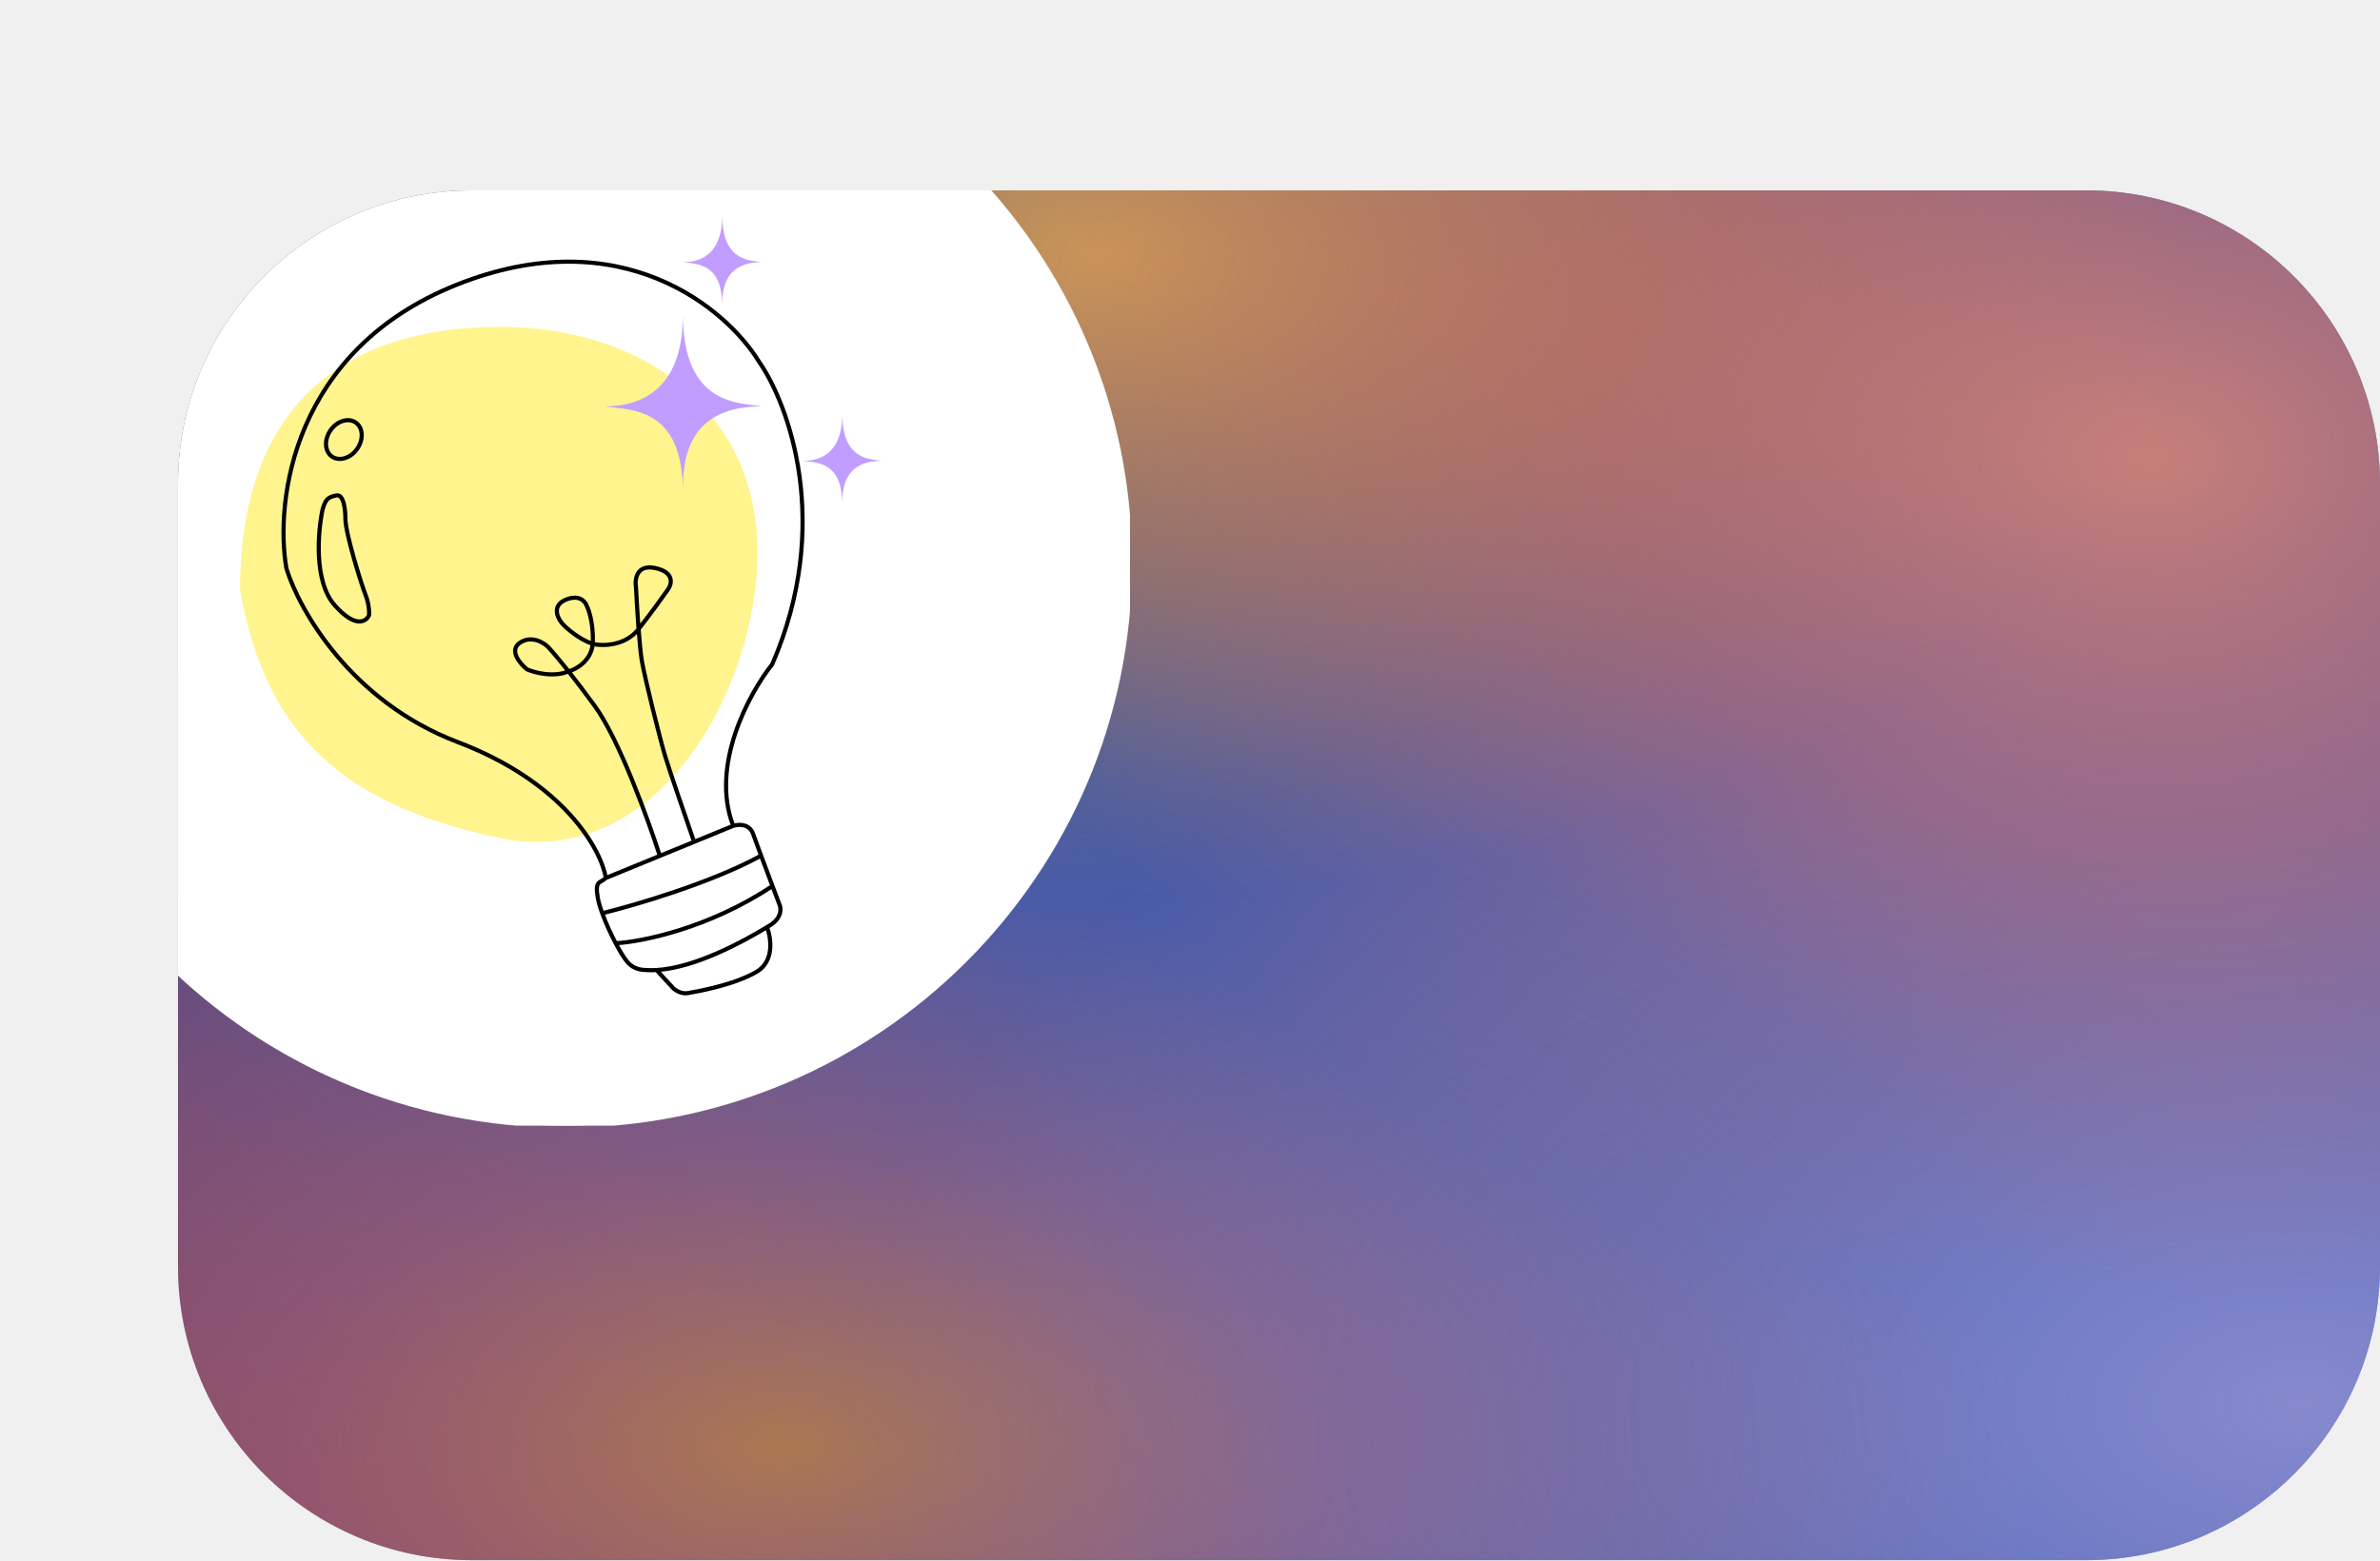
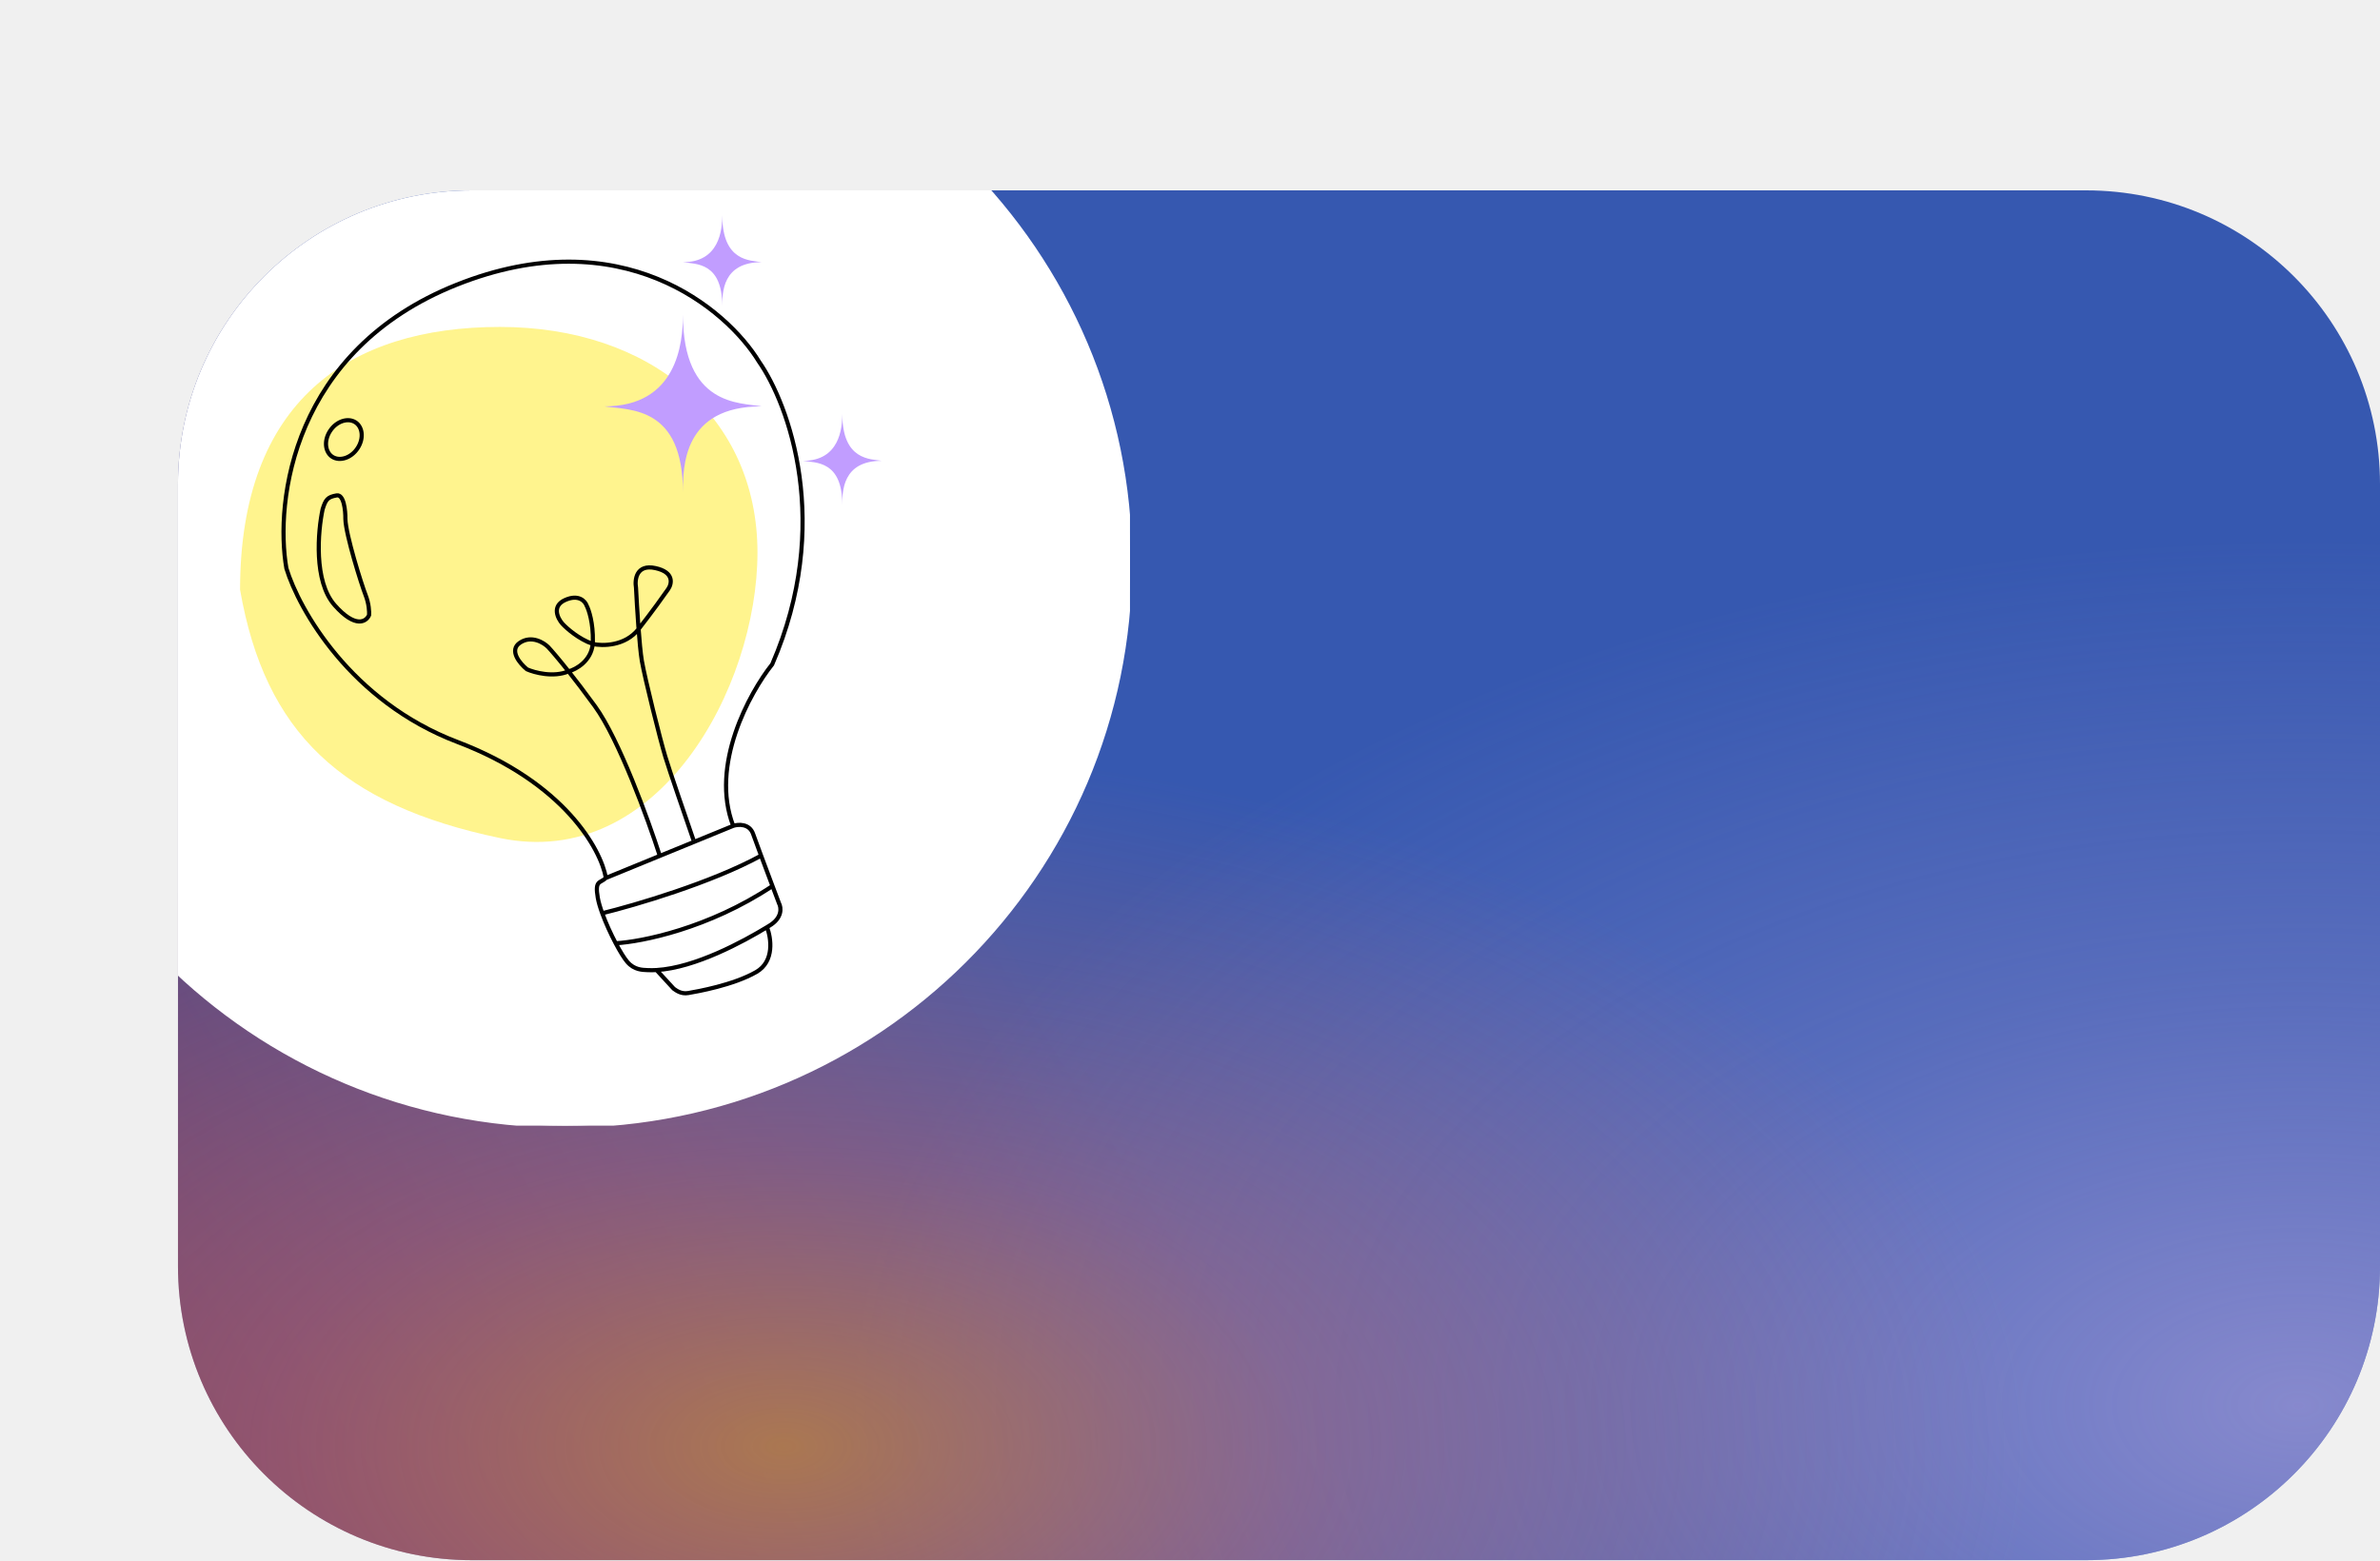
<svg xmlns="http://www.w3.org/2000/svg" width="575" height="377" viewBox="0 0 575 377" fill="none">
  <defs>
    <style>
.static-field { display: none; }
@media (prefers-reduced-motion: reduce) {
  .motion-field { display: none; }
  .static-field { display: inline; }
-   .card-amber-core { stop-color: #E0A04A !important; }
-   .card-coral-core { stop-color: #F08B6A !important; }
  .card-warm-core { stop-color: #D78B32 !important; }
}
</style>
    <clipPath id="cardSurfaceClip">
      <path d="M575 117C575 77.788 543.212 46 504 46H114C74.788 46 43 77.788 43 117V306C43 345.212 74.788 377 114 377H504C543.212 377 575 345.212 575 306V117Z" />
    </clipPath>
    <linearGradient id="cardBase" x1="43" y1="377" x2="575" y2="46" gradientUnits="userSpaceOnUse">
      <stop stop-color="#684270" />
      <stop offset="0.4" stop-color="#3658B0" />
      <stop offset="1" stop-color="#3658B0" />
    </linearGradient>
    <radialGradient id="cardLavender" cx="0" cy="0" r="1" gradientUnits="userSpaceOnUse" gradientTransform="translate(555 340) scale(350 210)">
      <stop stop-color="#B8A7DF" stop-opacity="0.62" />
      <stop offset="0.5" stop-color="#B8A7DF" stop-opacity="0.26" />
      <stop offset="1" stop-color="#B8A7DF" stop-opacity="0" />
    </radialGradient>
-     <radialGradient id="cardAmber" cx="0" cy="0" r="1" gradientUnits="userSpaceOnUse" gradientTransform="translate(265 62) scale(265 155)">
-       <stop class="card-amber-core" stop-color="#E0A04A" stop-opacity="0.86">
-         <animate attributeName="stop-color" values="#E0A04A;#F08B6A;#E0A04A" dur="4s" repeatCount="indefinite" />
-       </stop>
-       <stop offset="0.46" stop-color="#D78B32" stop-opacity="0.52" />
-       <stop offset="1" stop-color="#D78B32" stop-opacity="0" />
-     </radialGradient>
-     <radialGradient id="cardCoral" cx="0" cy="0" r="1" gradientUnits="userSpaceOnUse" gradientTransform="translate(520 110) scale(285 205)">
-       <stop class="card-coral-core" stop-color="#F08B6A" stop-opacity="0.78">
-         <animate attributeName="stop-color" values="#F08B6A;#D78B32;#F08B6A" dur="4.4s" repeatCount="indefinite" />
-       </stop>
-       <stop offset="0.46" stop-color="#E56F5D" stop-opacity="0.48" />
-       <stop offset="1" stop-color="#E56F5D" stop-opacity="0" />
-     </radialGradient>
    <radialGradient id="cardWarm" cx="0" cy="0" r="1" gradientUnits="userSpaceOnUse" gradientTransform="translate(190 350) scale(300 170)">
      <stop class="card-warm-core" stop-color="#D78B32" stop-opacity="0.68">
-         <animate attributeName="stop-color" values="#D78B32;#E56F5D;#D78B32" dur="4.8s" repeatCount="indefinite" />
+         <animate attributeName="stop-color" values="#D78B32;#E56F5D;#D78B32" dur="10.2s" repeatCount="indefinite" />
      </stop>
      <stop offset="0.42" stop-color="#E56F5D" stop-opacity="0.36" />
      <stop offset="1" stop-color="#E56F5D" stop-opacity="0" />
    </radialGradient>
  </defs>
  <g clip-path="url(#cardSurfaceClip)">
    <rect width="575" height="377" fill="url(#cardBase)" />
    <g class="motion-field card-lavender-field">
-       <animateTransform attributeName="transform" type="translate" values="65 -45;-105 70;25 115;65 -45" keyTimes="0;.34;.67;1" dur="5.2s" repeatCount="indefinite" />
+       <animateTransform attributeName="transform" type="translate" values="45 -25;-55 35;25 60;45 -25" keyTimes="0;.34;.67;1" dur="9.1s" repeatCount="indefinite" />
      <rect x="-360" y="-280" width="1295" height="937" fill="url(#cardLavender)" />
    </g>
-     <g class="motion-field card-amber-field">
-       <animateTransform attributeName="transform" type="translate" values="-90 -50;150 65;35 145;-90 -50" keyTimes="0;.34;.67;1" dur="4s" repeatCount="indefinite" />
-       <rect x="-360" y="-280" width="1295" height="937" fill="url(#cardAmber)" />
-     </g>
-     <g class="motion-field card-coral-field">
-       <animateTransform attributeName="transform" type="translate" values="95 -65;-170 85;-45 150;95 -65" keyTimes="0;.34;.67;1" dur="4.4s" repeatCount="indefinite" />
-       <rect x="-360" y="-280" width="1295" height="937" fill="url(#cardCoral)" />
-     </g>
    <g class="motion-field card-warm-field">
-       <animateTransform attributeName="transform" type="translate" values="-100 70;125 -70;75 110;-100 70" keyTimes="0;.34;.67;1" dur="4.8s" repeatCount="indefinite" />
+       <animateTransform attributeName="transform" type="translate" values="25 -20;65 30;-15 55;25 -20" keyTimes="0;.34;.67;1" dur="8.6s" repeatCount="indefinite" />
      <rect x="-360" y="-280" width="1295" height="937" fill="url(#cardWarm)" />
    </g>
    <g class="static-field">
      <rect x="-360" y="-280" width="1295" height="937" fill="url(#cardLavender)" />
-     </g>
-     <g class="static-field">
-       <rect x="-360" y="-280" width="1295" height="937" fill="url(#cardAmber)" />
-     </g>
-     <g class="static-field">
-       <rect x="-360" y="-280" width="1295" height="937" fill="url(#cardCoral)" />
    </g>
    <g class="static-field">
      <rect x="-360" y="-280" width="1295" height="937" fill="url(#cardWarm)" />
    </g>
  </g>
  <mask id="mask0_5_10" style="mask-type:alpha" maskUnits="userSpaceOnUse" x="0" y="0" width="273" height="272">
    <path d="M136.5 0C211.887 0 273 60.889 273 136C273 211.111 211.887 272 136.5 272C61.113 272 0 211.111 0 136C0 60.889 61.113 0 136.5 0Z" fill="white" />
    <path d="M136.5 0C211.887 0 273 60.889 273 136C273 211.111 211.887 272 136.5 272C61.113 272 0 211.111 0 136C0 60.889 61.113 0 136.5 0Z" stroke="black" />
  </mask>
  <g mask="url(#mask0_5_10)">
    <path fill-rule="evenodd" clip-rule="evenodd" d="M575 117C575 77.788 543.212 46 504 46H114C74.788 46 43 77.788 43 117V306C43 345.212 74.788 377 114 377H504C543.212 377 575 345.212 575 306V117Z" fill="white" />
  </g>
  <path d="M120.759 79C157.267 79 183 100.809 183 133.5C183 166.191 159.018 210.5 120.759 202.5C82.5 194.5 64 177 58 142.5C58 97 84.25 79 120.759 79Z" fill="#FFF48E" />
  <path d="M146.384 212.149C145.194 205.285 136.356 189.104 110.532 179.293C84.707 169.483 72.212 147.238 69.192 137.342C66.371 121.084 70.653 84.615 110.346 68.796C150.039 52.978 175.567 74.6 183.369 87.388C190.552 97.679 201.248 126.712 186.565 160.52C181.063 167.429 171.476 184.909 177.144 199.556M148.752 227.927C147.565 225.68 146.355 223.028 145.498 220.676C144.99 219.281 144.606 217.992 144.426 216.955C143.674 212.619 144.946 213.515 146.384 212.149M146.384 212.149L177.144 199.556M177.144 199.556C178.378 199.155 181.066 198.987 181.951 201.513C182.284 202.464 183.01 204.433 183.878 206.761M145.498 220.676C153.332 218.759 171.976 213.291 183.878 206.761M183.878 206.761C184.737 209.068 185.736 211.728 186.629 214.099M148.752 227.927C149.802 229.918 150.834 231.592 151.583 232.46C153.26 234.402 155.263 234.359 156.39 234.417C157.115 234.455 157.861 234.449 158.621 234.404M148.752 227.927C154.948 227.596 171.199 224.368 186.629 214.099M186.629 214.099C187.229 215.691 187.781 217.153 188.212 218.29C188.761 219.311 189.049 221.829 185.806 223.731C185.643 223.831 185.475 223.935 185.301 224.04M158.621 234.404L162.751 238.896C163.387 239.344 164.551 240.258 166.285 239.957C168.454 239.581 177.127 238.076 182.713 234.874C187.183 232.312 186.3 226.584 185.301 224.04M158.621 234.404C167.97 233.859 179.633 227.489 185.301 224.04" stroke="black" />
  <path d="M159.358 206.651C156.566 197.974 149.534 178.628 143.741 170.659C141.292 167.29 139.135 164.472 137.36 162.231M137.36 162.231C134.935 159.172 133.22 157.19 132.438 156.354C131.326 155.239 128.408 153.464 125.638 155.291C122.867 157.117 125.596 160.346 127.307 161.732C129.129 162.537 133.69 163.765 137.36 162.231ZM137.36 162.231C139.195 161.734 142.809 159.729 143.204 155.608M143.204 155.608C143.221 155.424 143.233 155.235 143.237 155.042C143.337 150.537 142.271 147.357 141.725 146.33C141.358 145.272 139.805 143.522 136.531 144.987C133.256 146.453 134.726 149.414 135.87 150.711C136.897 151.842 139.802 154.404 143.204 155.608ZM143.204 155.608C145.545 156.137 151.038 156.156 154.287 152.003C157.536 147.849 160.405 143.837 161.434 142.35C162.315 141.075 162.932 138.276 158.348 137.276C153.764 136.276 153.311 140.02 153.657 142.016C153.878 146.465 154.47 156.234 155.075 159.719C155.831 164.075 159.452 178.59 160.743 182.854C161.775 186.264 165.707 197.697 167.544 202.987" stroke="black" />
  <path d="M79.735 104.15C81.303 101.737 84.051 100.918 85.817 102.014C87.57 103.103 87.983 105.864 86.415 108.276C84.847 110.688 82.099 111.508 80.333 110.411C78.58 109.322 78.167 106.562 79.735 104.15Z" stroke="black" />
  <path d="M80.835 146.222C75.77 140.495 76.798 128.387 77.946 123.05C78.673 120.721 79.129 120.092 81.325 119.711C83.081 119.406 83.469 123.376 83.443 125.399C83.543 129.236 87.322 141.243 88.335 143.82C89.145 145.882 89.229 147.886 89.169 148.63C88.502 150.214 85.9 151.95 80.835 146.222Z" stroke="black" />
  <path d="M146 98.194C163.593 98.194 165 82.936 165 76C165 98.194 178.84 97.269 184 98.194C165 98.194 165 112.758 165 119C165 98.194 152.333 99.118 146 98.194Z" fill="#C19DFF" />
  <path d="M194 111.355C202.796 111.355 203.5 103.548 203.5 100C203.5 111.355 210.42 110.882 213 111.355C203.5 111.355 203.5 118.806 203.5 122C203.5 111.355 197.167 111.828 194 111.355Z" fill="#C19DFF" />
  <path d="M165 63.355C173.796 63.355 174.5 55.548 174.5 52C174.5 63.355 181.42 62.882 184 63.355C174.5 63.355 174.5 70.806 174.5 74C174.5 63.355 168.167 63.828 165 63.355Z" fill="#C19DFF" />
</svg>
